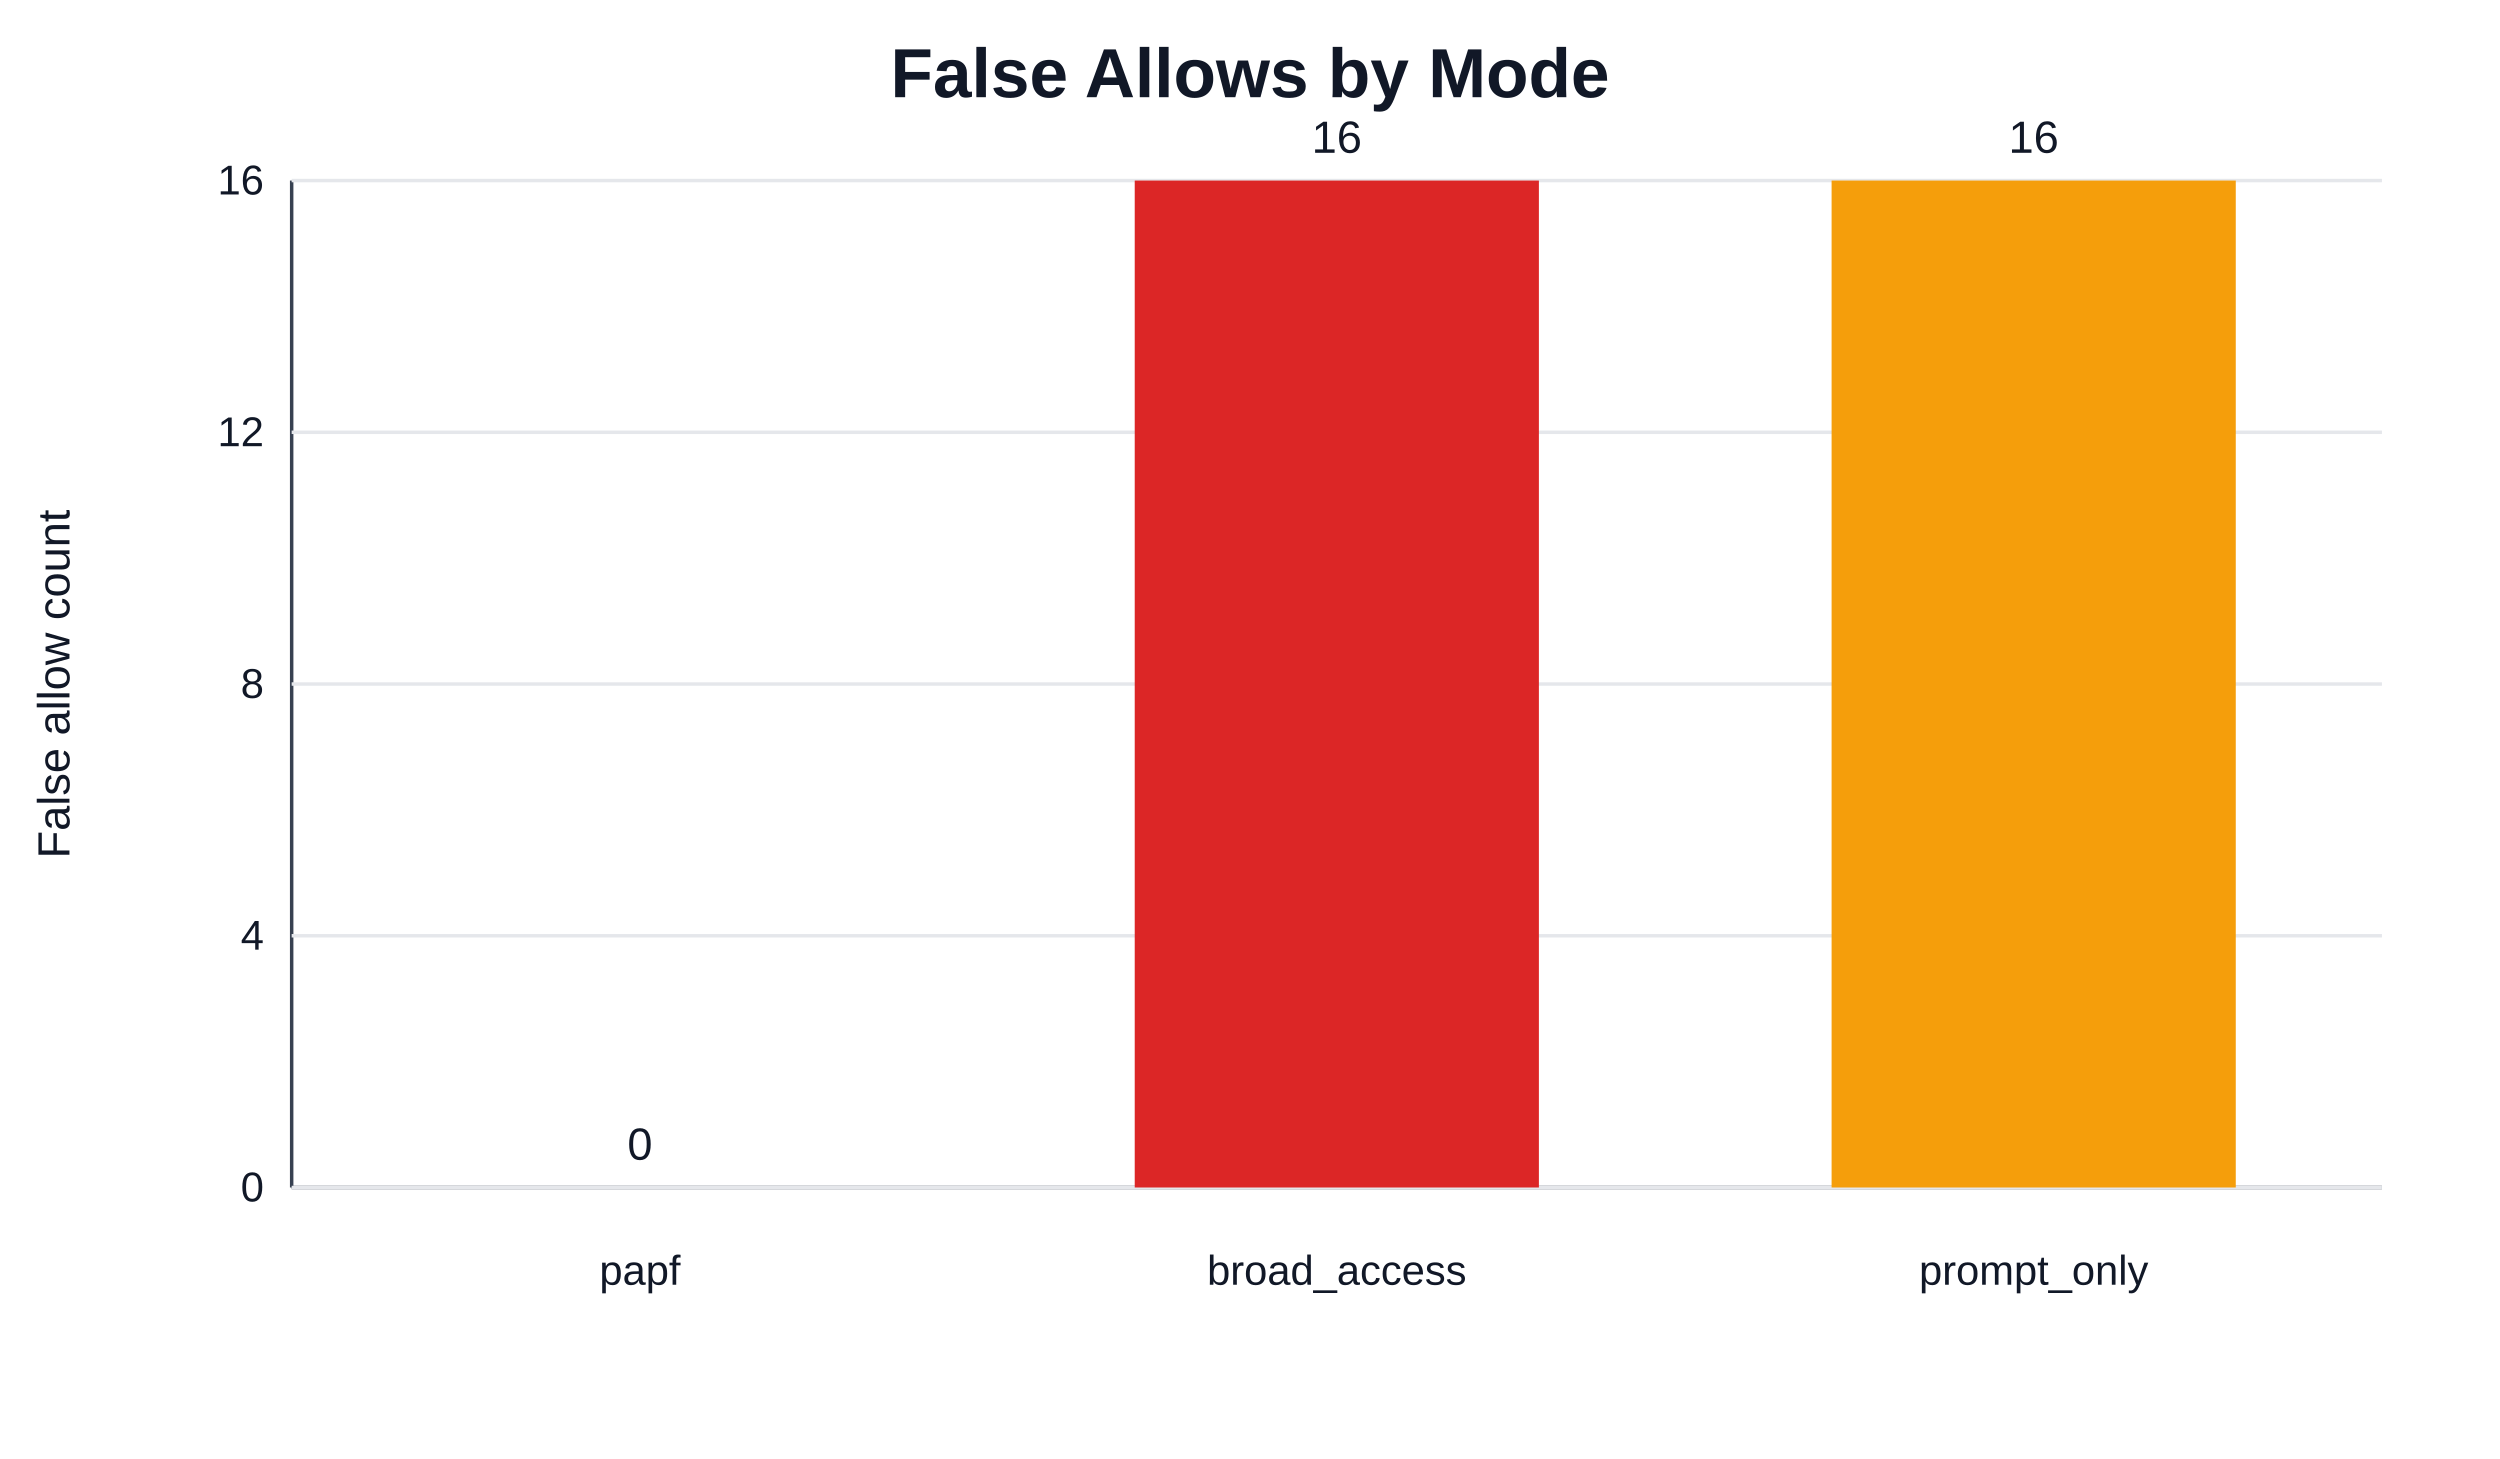
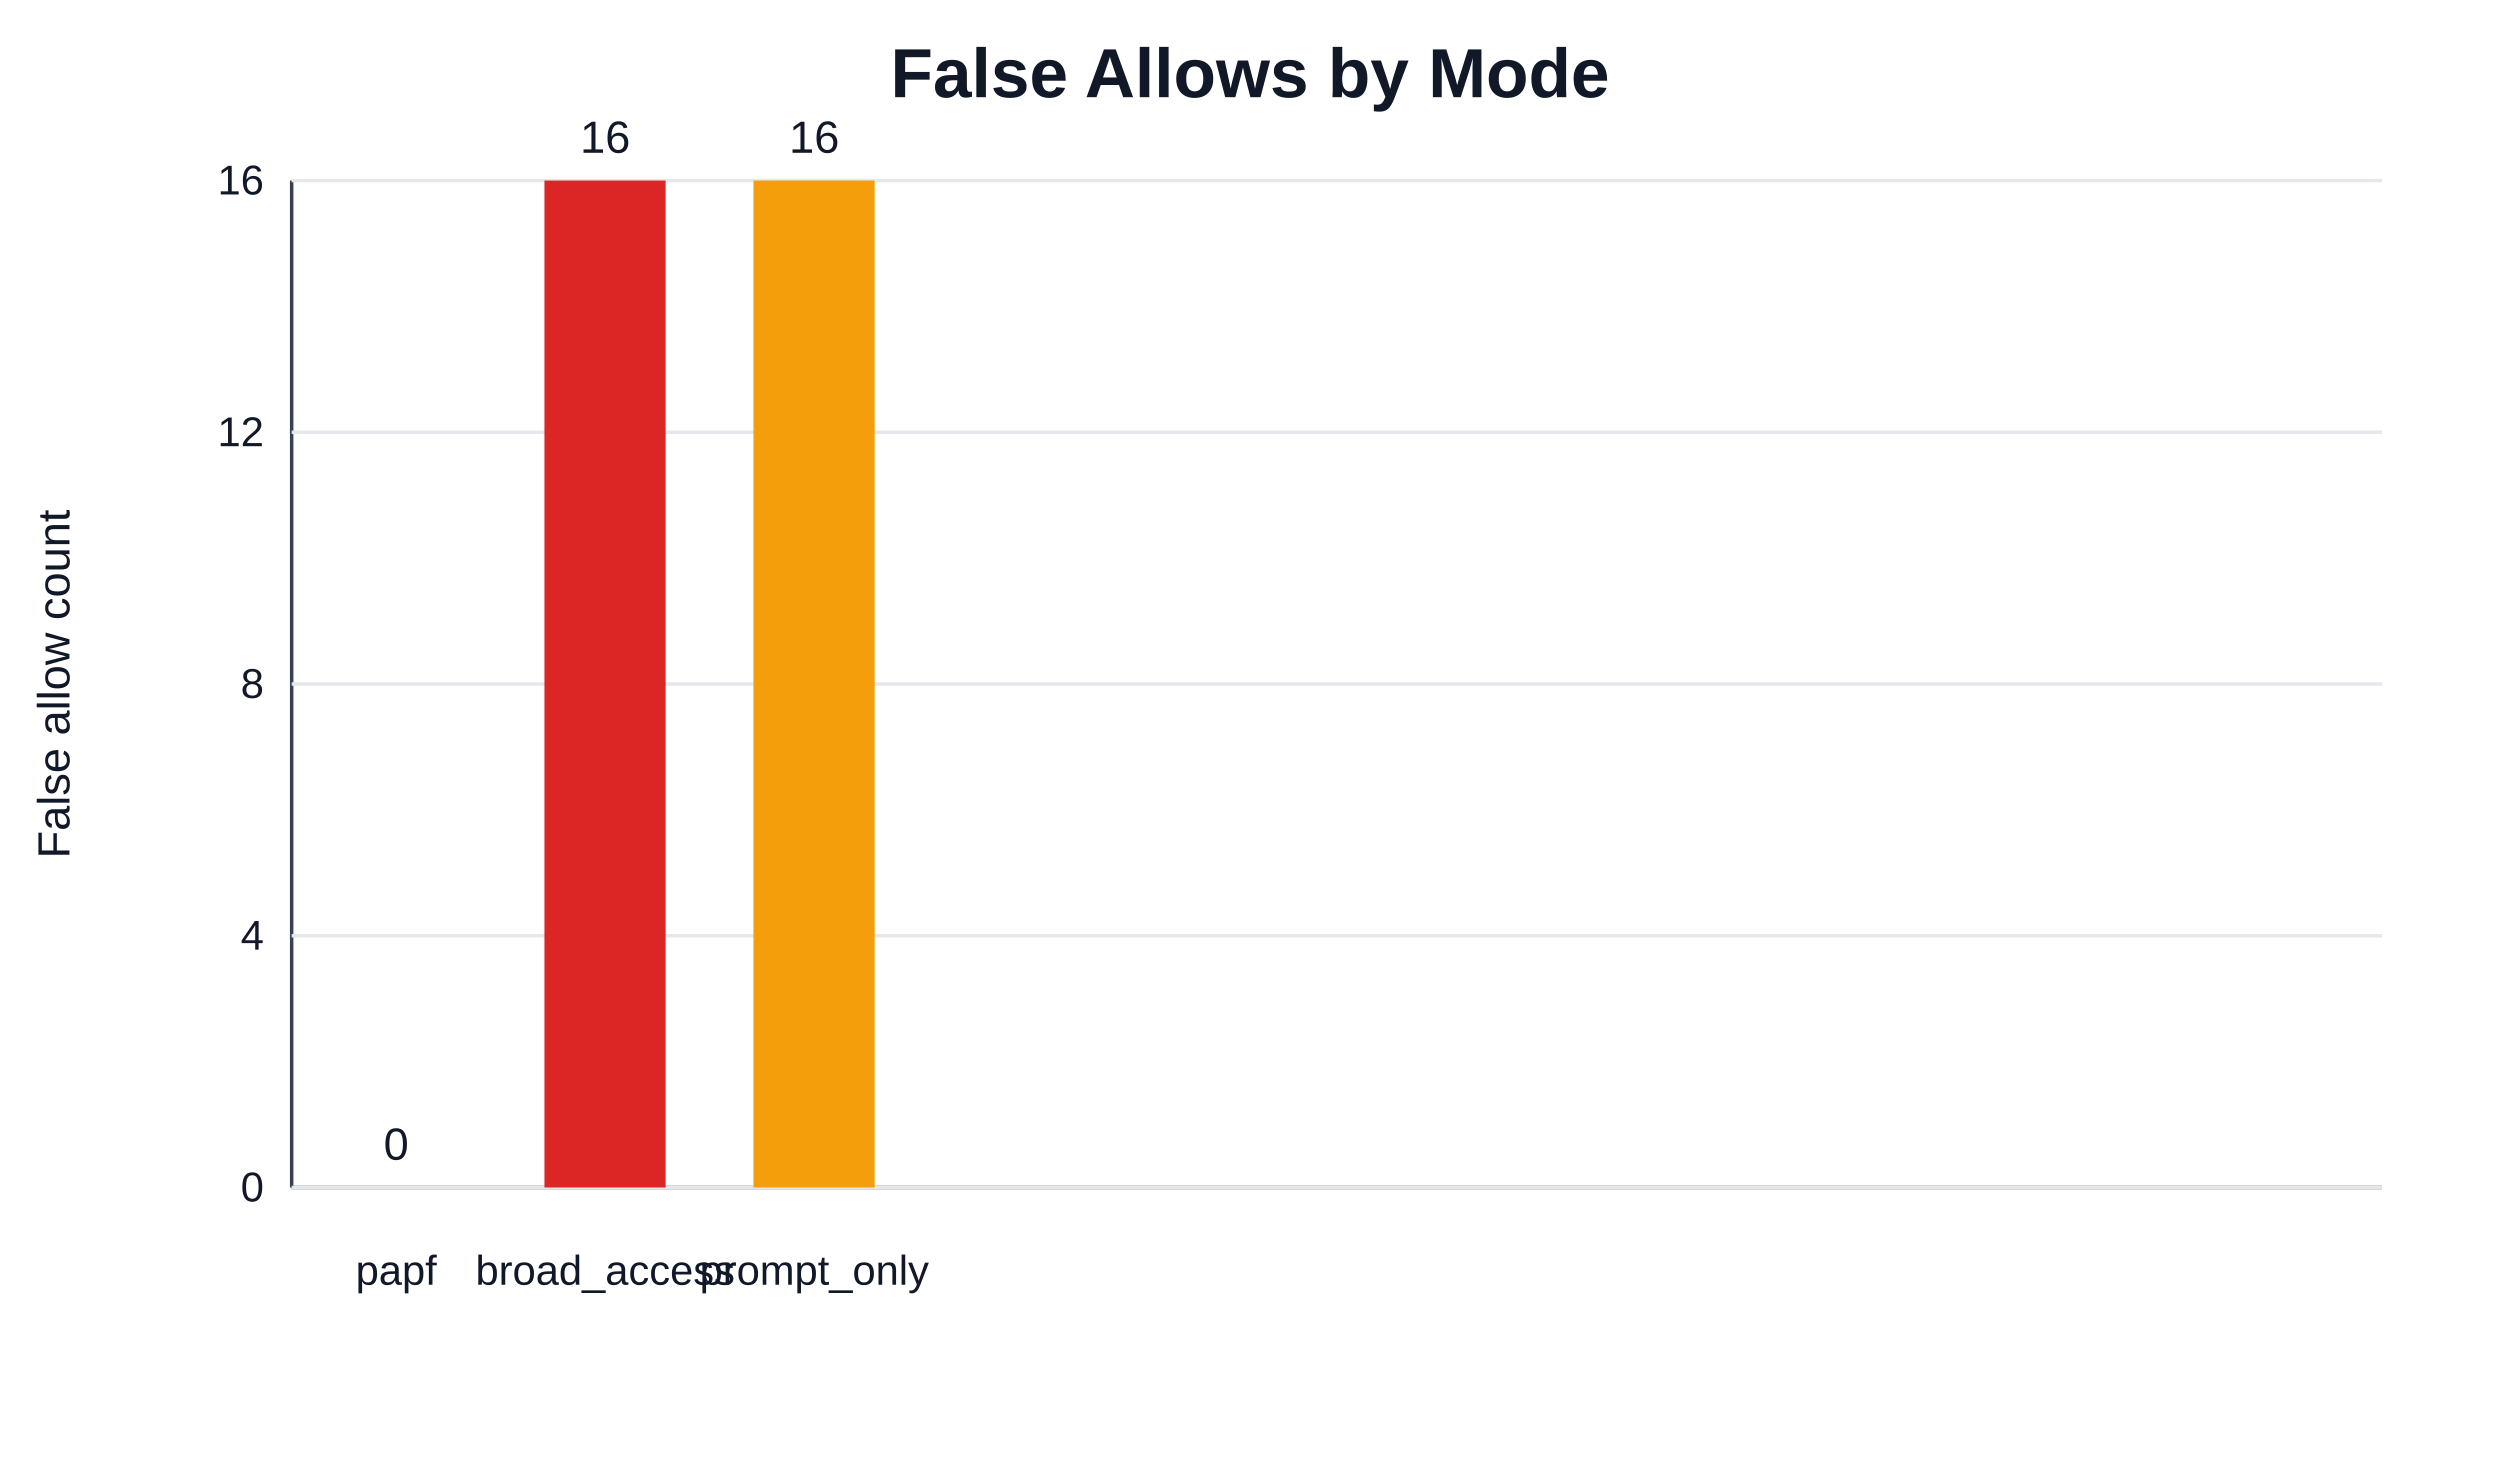
<svg xmlns="http://www.w3.org/2000/svg" width="720" height="420" viewBox="0 0 720 420" role="img" aria-label="False Allows by Mode">
  <style>text{font-family:Arial,sans-serif;fill:#111827}.axis{stroke:#374151;stroke-width:1}.grid{stroke:#e5e7eb;stroke-width:1}.bar-label{font-size:13px}.tick{font-size:12px}</style>
  <text x="360.0" y="28" text-anchor="middle" font-size="20" font-weight="700">False Allows by Mode</text>
  <text x="20" y="197.0" transform="rotate(-90 20 197.0)" text-anchor="middle" font-size="13">False allow count</text>
  <line class="axis" x1="84" y1="52" x2="84" y2="342" />
  <line class="axis" x1="84" y1="342" x2="686" y2="342" />
  <line class="grid" x1="84" y1="342.0" x2="686" y2="342.0" />
  <text class="tick" x="76" y="346.0" text-anchor="end">0</text>
  <line class="grid" x1="84" y1="269.5" x2="686" y2="269.5" />
  <text class="tick" x="76" y="273.5" text-anchor="end">4</text>
  <line class="grid" x1="84" y1="197.0" x2="686" y2="197.0" />
  <text class="tick" x="76" y="201.0" text-anchor="end">8</text>
  <line class="grid" x1="84" y1="124.5" x2="686" y2="124.5" />
  <text class="tick" x="76" y="128.5" text-anchor="end">12</text>
  <line class="grid" x1="84" y1="52.0" x2="686" y2="52.0" />
  <text class="tick" x="76" y="56.0" text-anchor="end">16</text>
-   <rect x="126.1" y="342.0" width="116.4" height="0.0" fill="#2563eb" />
-   <text class="bar-label" x="184.3" y="334.0" text-anchor="middle">0</text>
-   <text class="tick" x="184.3" y="370" text-anchor="middle">papf</text>
-   <rect x="326.8" y="52.0" width="116.4" height="290.0" fill="#dc2626" />
-   <text class="bar-label" x="385.0" y="44.0" text-anchor="middle">16</text>
-   <text class="tick" x="385.0" y="370" text-anchor="middle">broad_access</text>
-   <rect x="527.5" y="52.0" width="116.4" height="290.0" fill="#f59e0b" />
-   <text class="bar-label" x="585.7" y="44.0" text-anchor="middle">16</text>
-   <text class="tick" x="585.7" y="370" text-anchor="middle">prompt_only</text>
+   <rect x="96.6" y="342.0" width="34.9" height="0.0" fill="#2563eb" />
+   <text class="bar-label" x="114.1" y="334.0" text-anchor="middle">0</text>
+   <text class="tick" x="114.1" y="370" text-anchor="middle">papf</text>
+   <rect x="156.8" y="52.0" width="34.9" height="290.0" fill="#dc2626" />
+   <text class="bar-label" x="174.3" y="44.0" text-anchor="middle">16</text>
+   <text class="tick" x="174.3" y="370" text-anchor="middle">broad_access</text>
+   <rect x="217.0" y="52.0" width="34.9" height="290.0" fill="#f59e0b" />
+   <text class="bar-label" x="234.5" y="44.0" text-anchor="middle">16</text>
+   <text class="tick" x="234.5" y="370" text-anchor="middle">prompt_only</text>
</svg>
